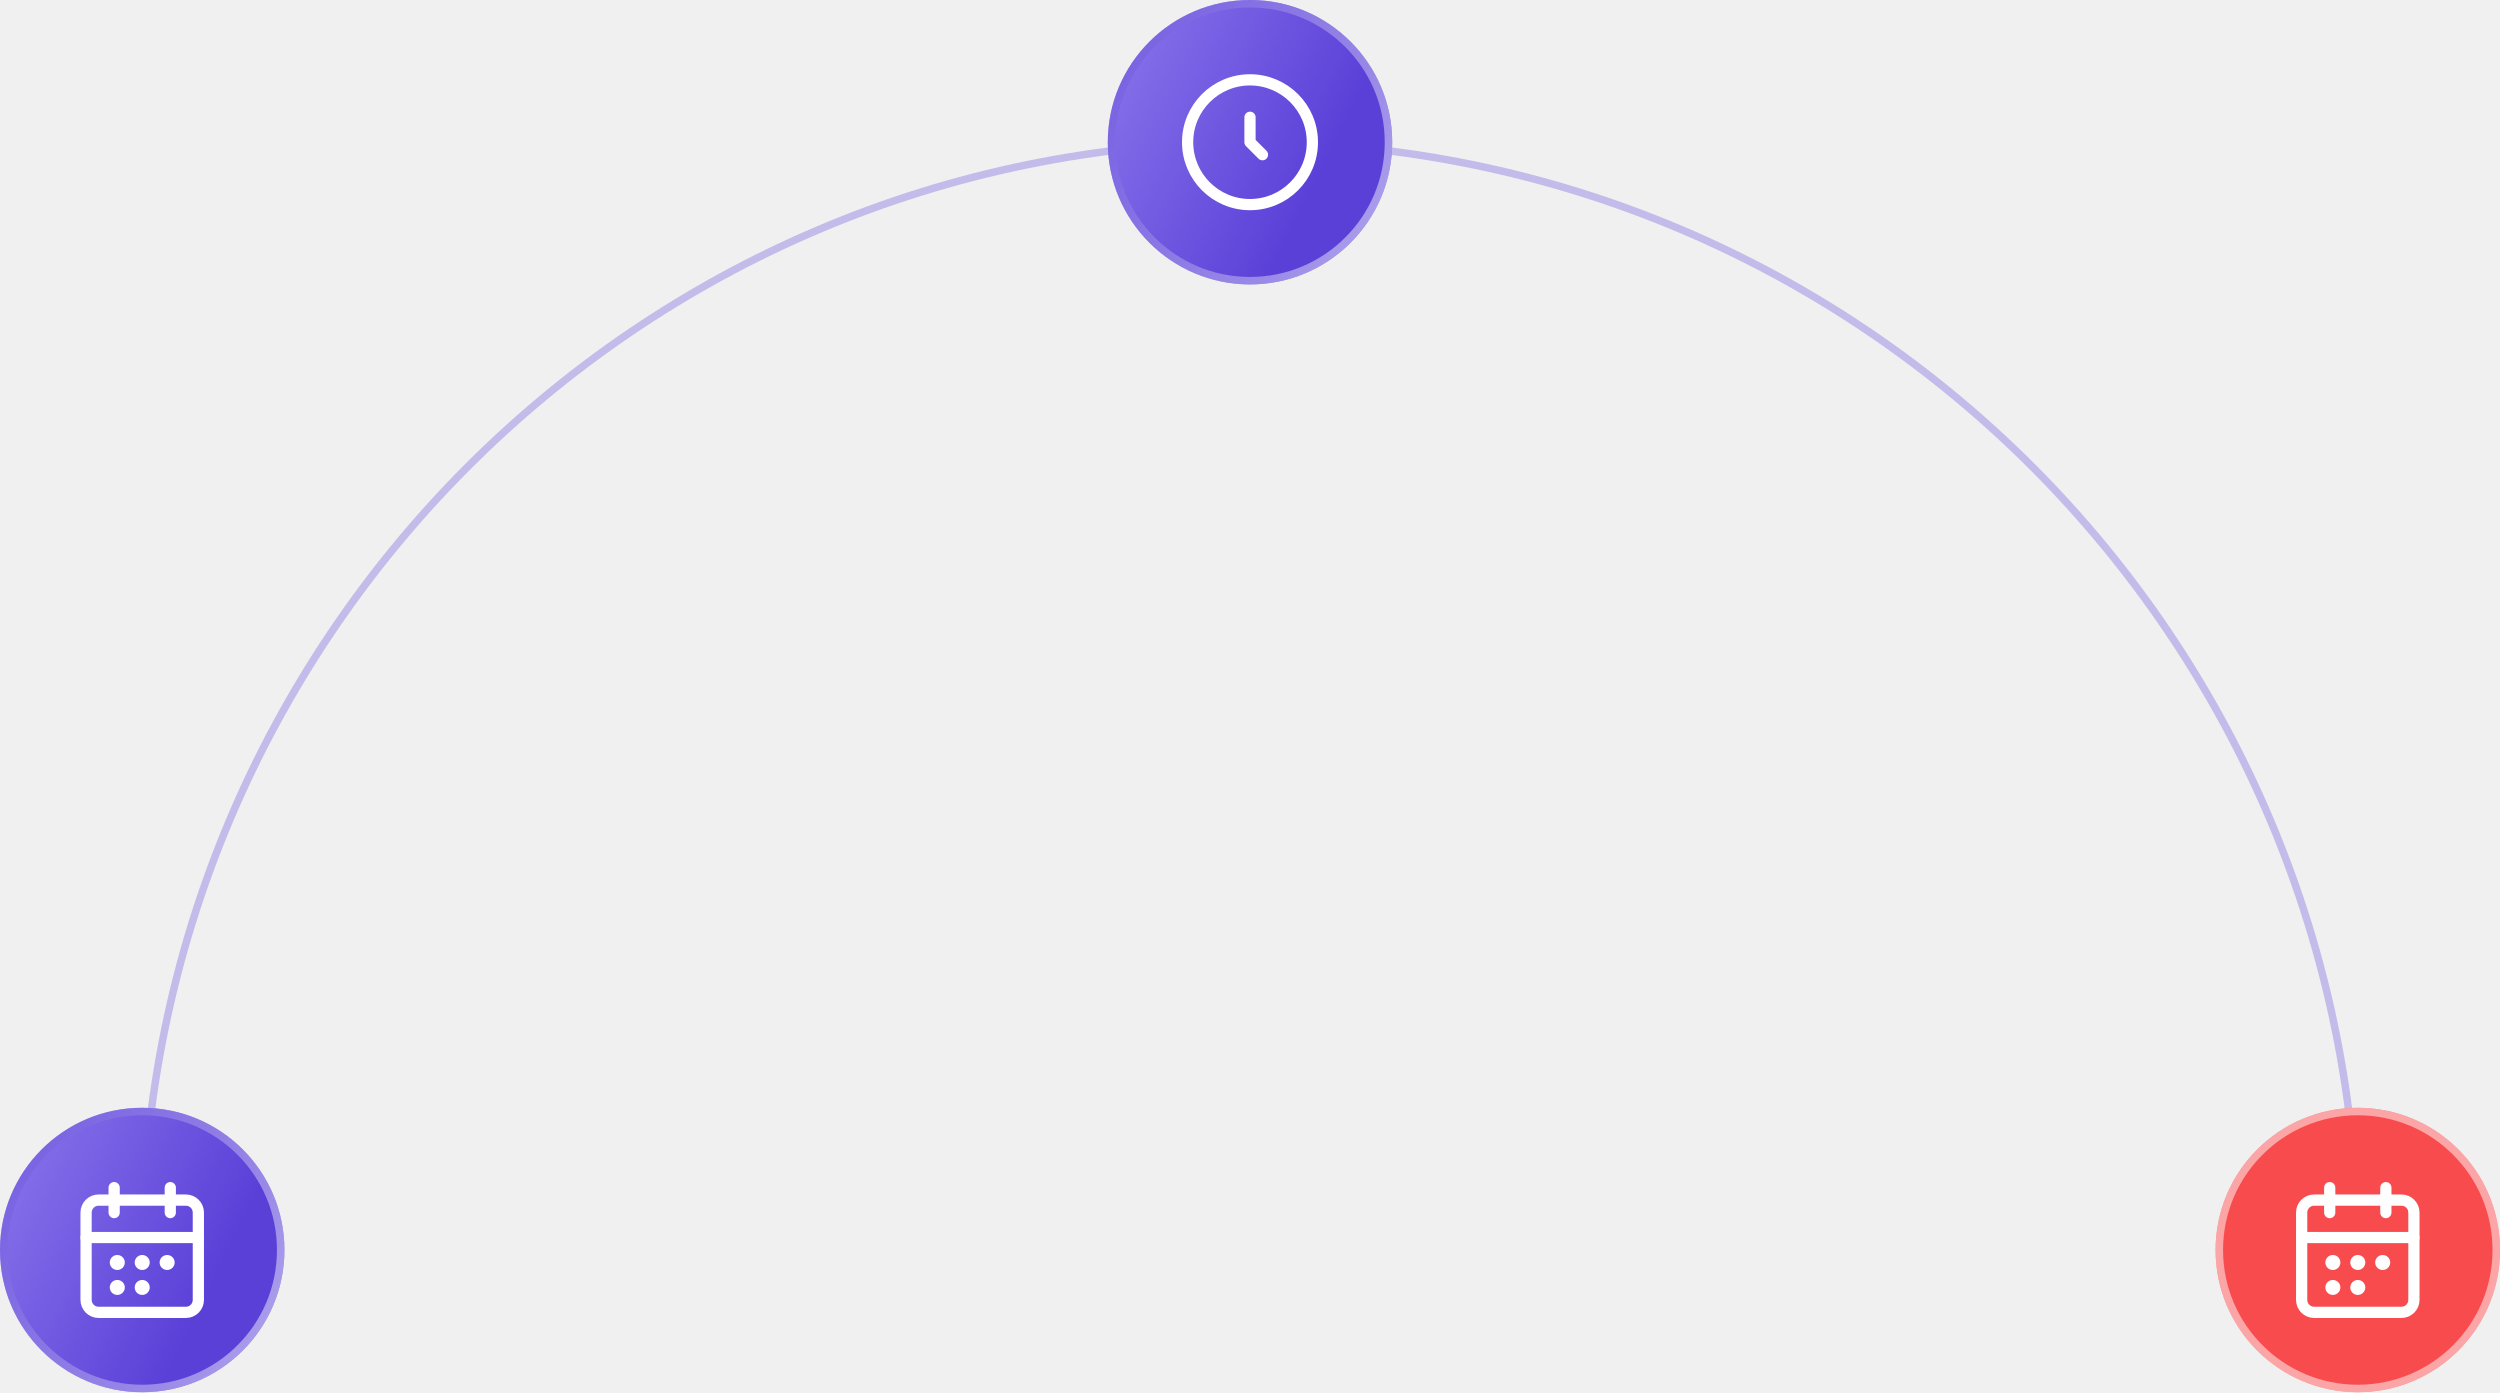
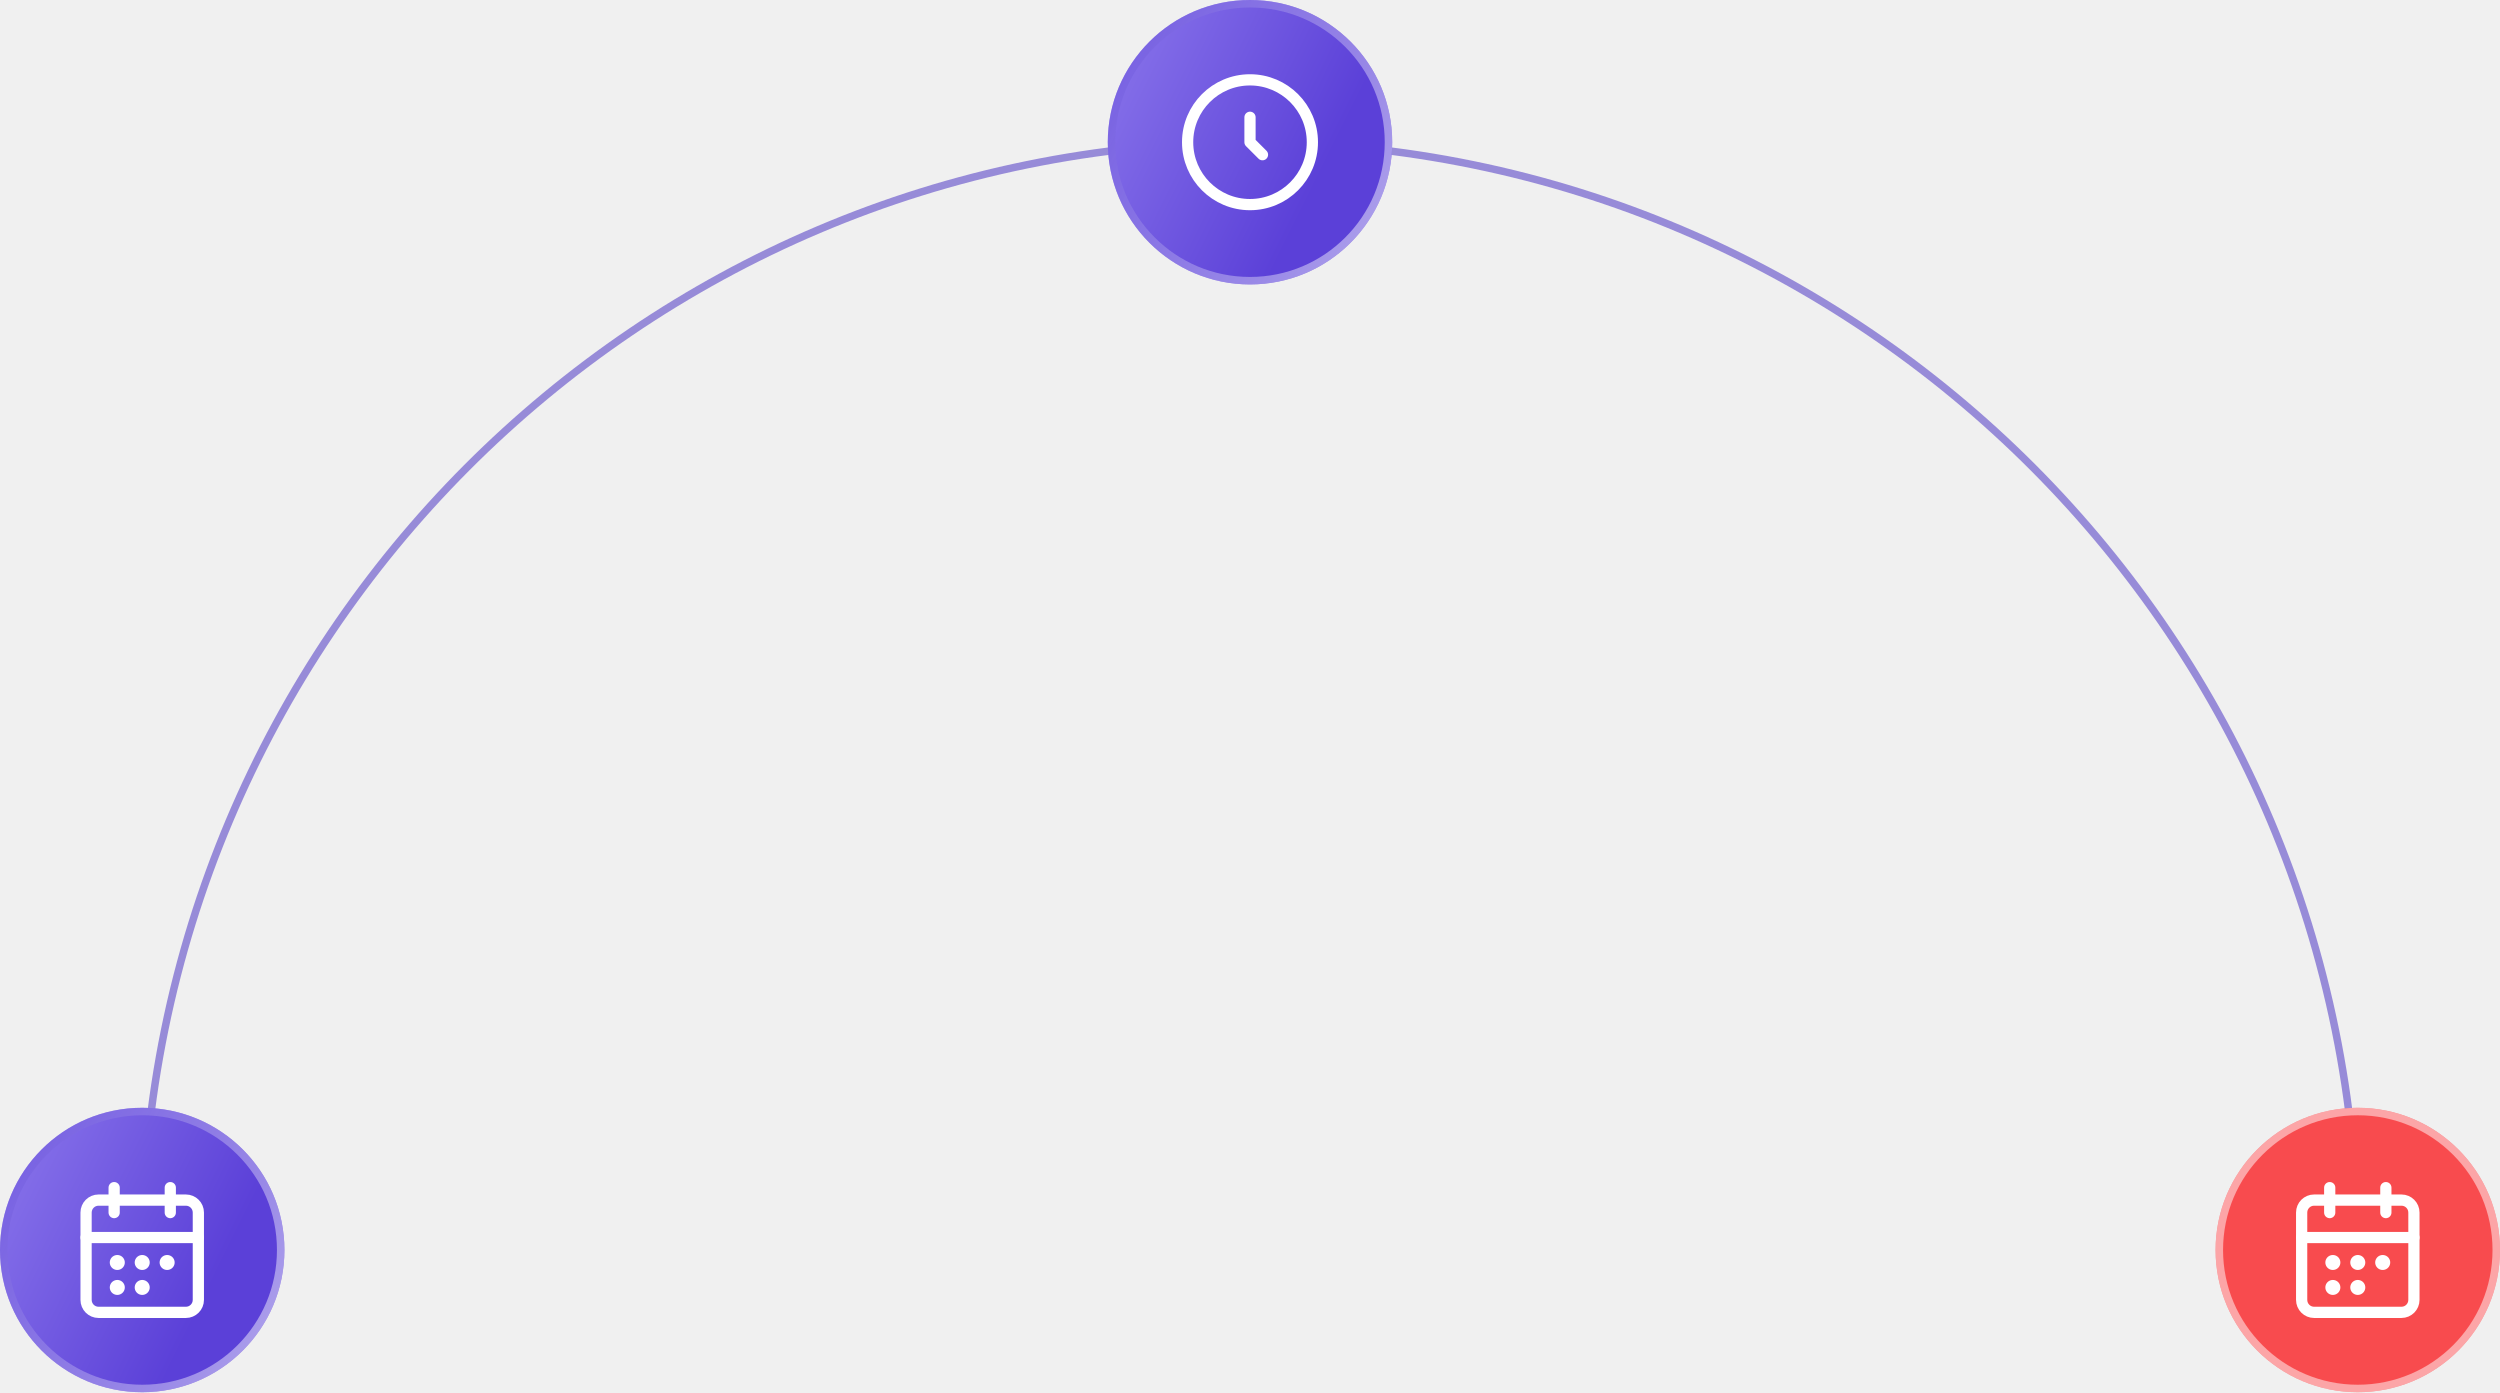
<svg xmlns="http://www.w3.org/2000/svg" width="334" height="186" viewBox="0 0 334 186" fill="none">
-   <path d="M315 167.498C315 85.485 248.738 19 167 19C85.262 19 19 85.485 19 167.498" stroke="#5B41D8" stroke-opacity="0.3" />
+   <path d="M315 167.498C315 85.485 248.738 19 167 19C85.262 19 19 85.485 19 167.498" stroke="#978BD8" />
  <circle cx="167" cy="19" r="19" fill="url(#paint0_linear_1_57)" />
  <circle cx="167" cy="19" r="18.5" stroke="url(#paint1_linear_1_57)" stroke-opacity="0.5" />
  <g clip-path="url(#clip0_1_57)">
    <path d="M166.999 27.335C171.602 27.335 175.333 23.604 175.333 19.001C175.333 14.399 171.602 10.668 166.999 10.668C162.397 10.668 158.666 14.399 158.666 19.001C158.666 23.604 162.397 27.335 166.999 27.335Z" stroke="white" stroke-width="1.5" />
    <path d="M167 15.668V19.001L168.667 20.668" stroke="white" stroke-width="1.5" stroke-linecap="round" stroke-linejoin="round" />
  </g>
  <circle cx="19" cy="167" r="19" fill="url(#paint2_linear_1_57)" />
  <circle cx="19" cy="167" r="18.5" stroke="url(#paint3_linear_1_57)" stroke-opacity="0.5" />
  <path d="M18.996 168.668H19.003M18.996 172.001H19.003M22.325 168.668H22.333M15.666 168.668H15.674M15.666 172.001H15.674" stroke="white" stroke-width="2" stroke-linecap="round" stroke-linejoin="round" />
  <path d="M22.75 158.668V162.001M15.25 158.668V162.001" stroke="white" stroke-width="1.5" stroke-linecap="round" stroke-linejoin="round" />
  <path d="M24.833 160.332H13.167C12.246 160.332 11.5 161.078 11.5 161.999V173.665C11.5 174.586 12.246 175.332 13.167 175.332H24.833C25.754 175.332 26.5 174.586 26.5 173.665V161.999C26.5 161.078 25.754 160.332 24.833 160.332Z" stroke="white" stroke-width="1.5" stroke-linecap="round" stroke-linejoin="round" />
  <path d="M11.5 165.332H26.5" stroke="white" stroke-width="1.5" stroke-linecap="round" stroke-linejoin="round" />
  <circle cx="315" cy="167" r="19" fill="url(#paint4_linear_1_57)" />
  <circle cx="315" cy="167" r="18.5" stroke="url(#paint5_linear_1_57)" stroke-opacity="0.5" />
  <path d="M314.996 168.668H315.003M314.996 172.001H315.003M318.325 168.668H318.333M311.666 168.668H311.673M311.666 172.001H311.673" stroke="white" stroke-width="2" stroke-linecap="round" stroke-linejoin="round" />
  <path d="M318.75 158.668V162.001M311.25 158.668V162.001" stroke="white" stroke-width="1.5" stroke-linecap="round" stroke-linejoin="round" />
  <path d="M320.833 160.332H309.167C308.246 160.332 307.5 161.078 307.5 161.999V173.665C307.5 174.586 308.246 175.332 309.167 175.332H320.833C321.754 175.332 322.5 174.586 322.5 173.665V161.999C322.5 161.078 321.754 160.332 320.833 160.332Z" stroke="white" stroke-width="1.5" stroke-linecap="round" stroke-linejoin="round" />
  <path d="M307.5 165.332H322.5" stroke="white" stroke-width="1.5" stroke-linecap="round" stroke-linejoin="round" />
  <defs>
    <linearGradient id="paint0_linear_1_57" x1="161.214" y1="54.077" x2="97.706" y2="22.642" gradientUnits="userSpaceOnUse">
      <stop stop-color="#5B40D8" />
      <stop offset="1" stop-color="#BBADFF" />
    </linearGradient>
    <linearGradient id="paint1_linear_1_57" x1="138.634" y1="17.959" x2="179.448" y2="40.252" gradientUnits="userSpaceOnUse">
      <stop stop-color="#5B41D8" />
      <stop offset="1" stop-color="white" />
    </linearGradient>
    <linearGradient id="paint2_linear_1_57" x1="13.214" y1="202.077" x2="-50.294" y2="170.643" gradientUnits="userSpaceOnUse">
      <stop stop-color="#5B40D8" />
      <stop offset="1" stop-color="#BBADFF" />
    </linearGradient>
    <linearGradient id="paint3_linear_1_57" x1="-9.366" y1="165.959" x2="31.448" y2="188.252" gradientUnits="userSpaceOnUse">
      <stop stop-color="#5B41D8" />
      <stop offset="1" stop-color="white" />
    </linearGradient>
    <linearGradient id="paint4_linear_1_57" x1="309.214" y1="202.077" x2="245.706" y2="170.643" gradientUnits="userSpaceOnUse">
      <stop stop-color="#F84B4E" />
      <stop offset="1" stop-color="#F84B4E" />
    </linearGradient>
    <linearGradient id="paint5_linear_1_57" x1="286.634" y1="165.959" x2="327.448" y2="188.252" gradientUnits="userSpaceOnUse">
      <stop stop-color="white" />
      <stop offset="1" stop-color="white" />
    </linearGradient>
    <clipPath id="clip0_1_57">
      <rect width="20" height="20" fill="white" transform="translate(157 9)" />
    </clipPath>
  </defs>
</svg>
